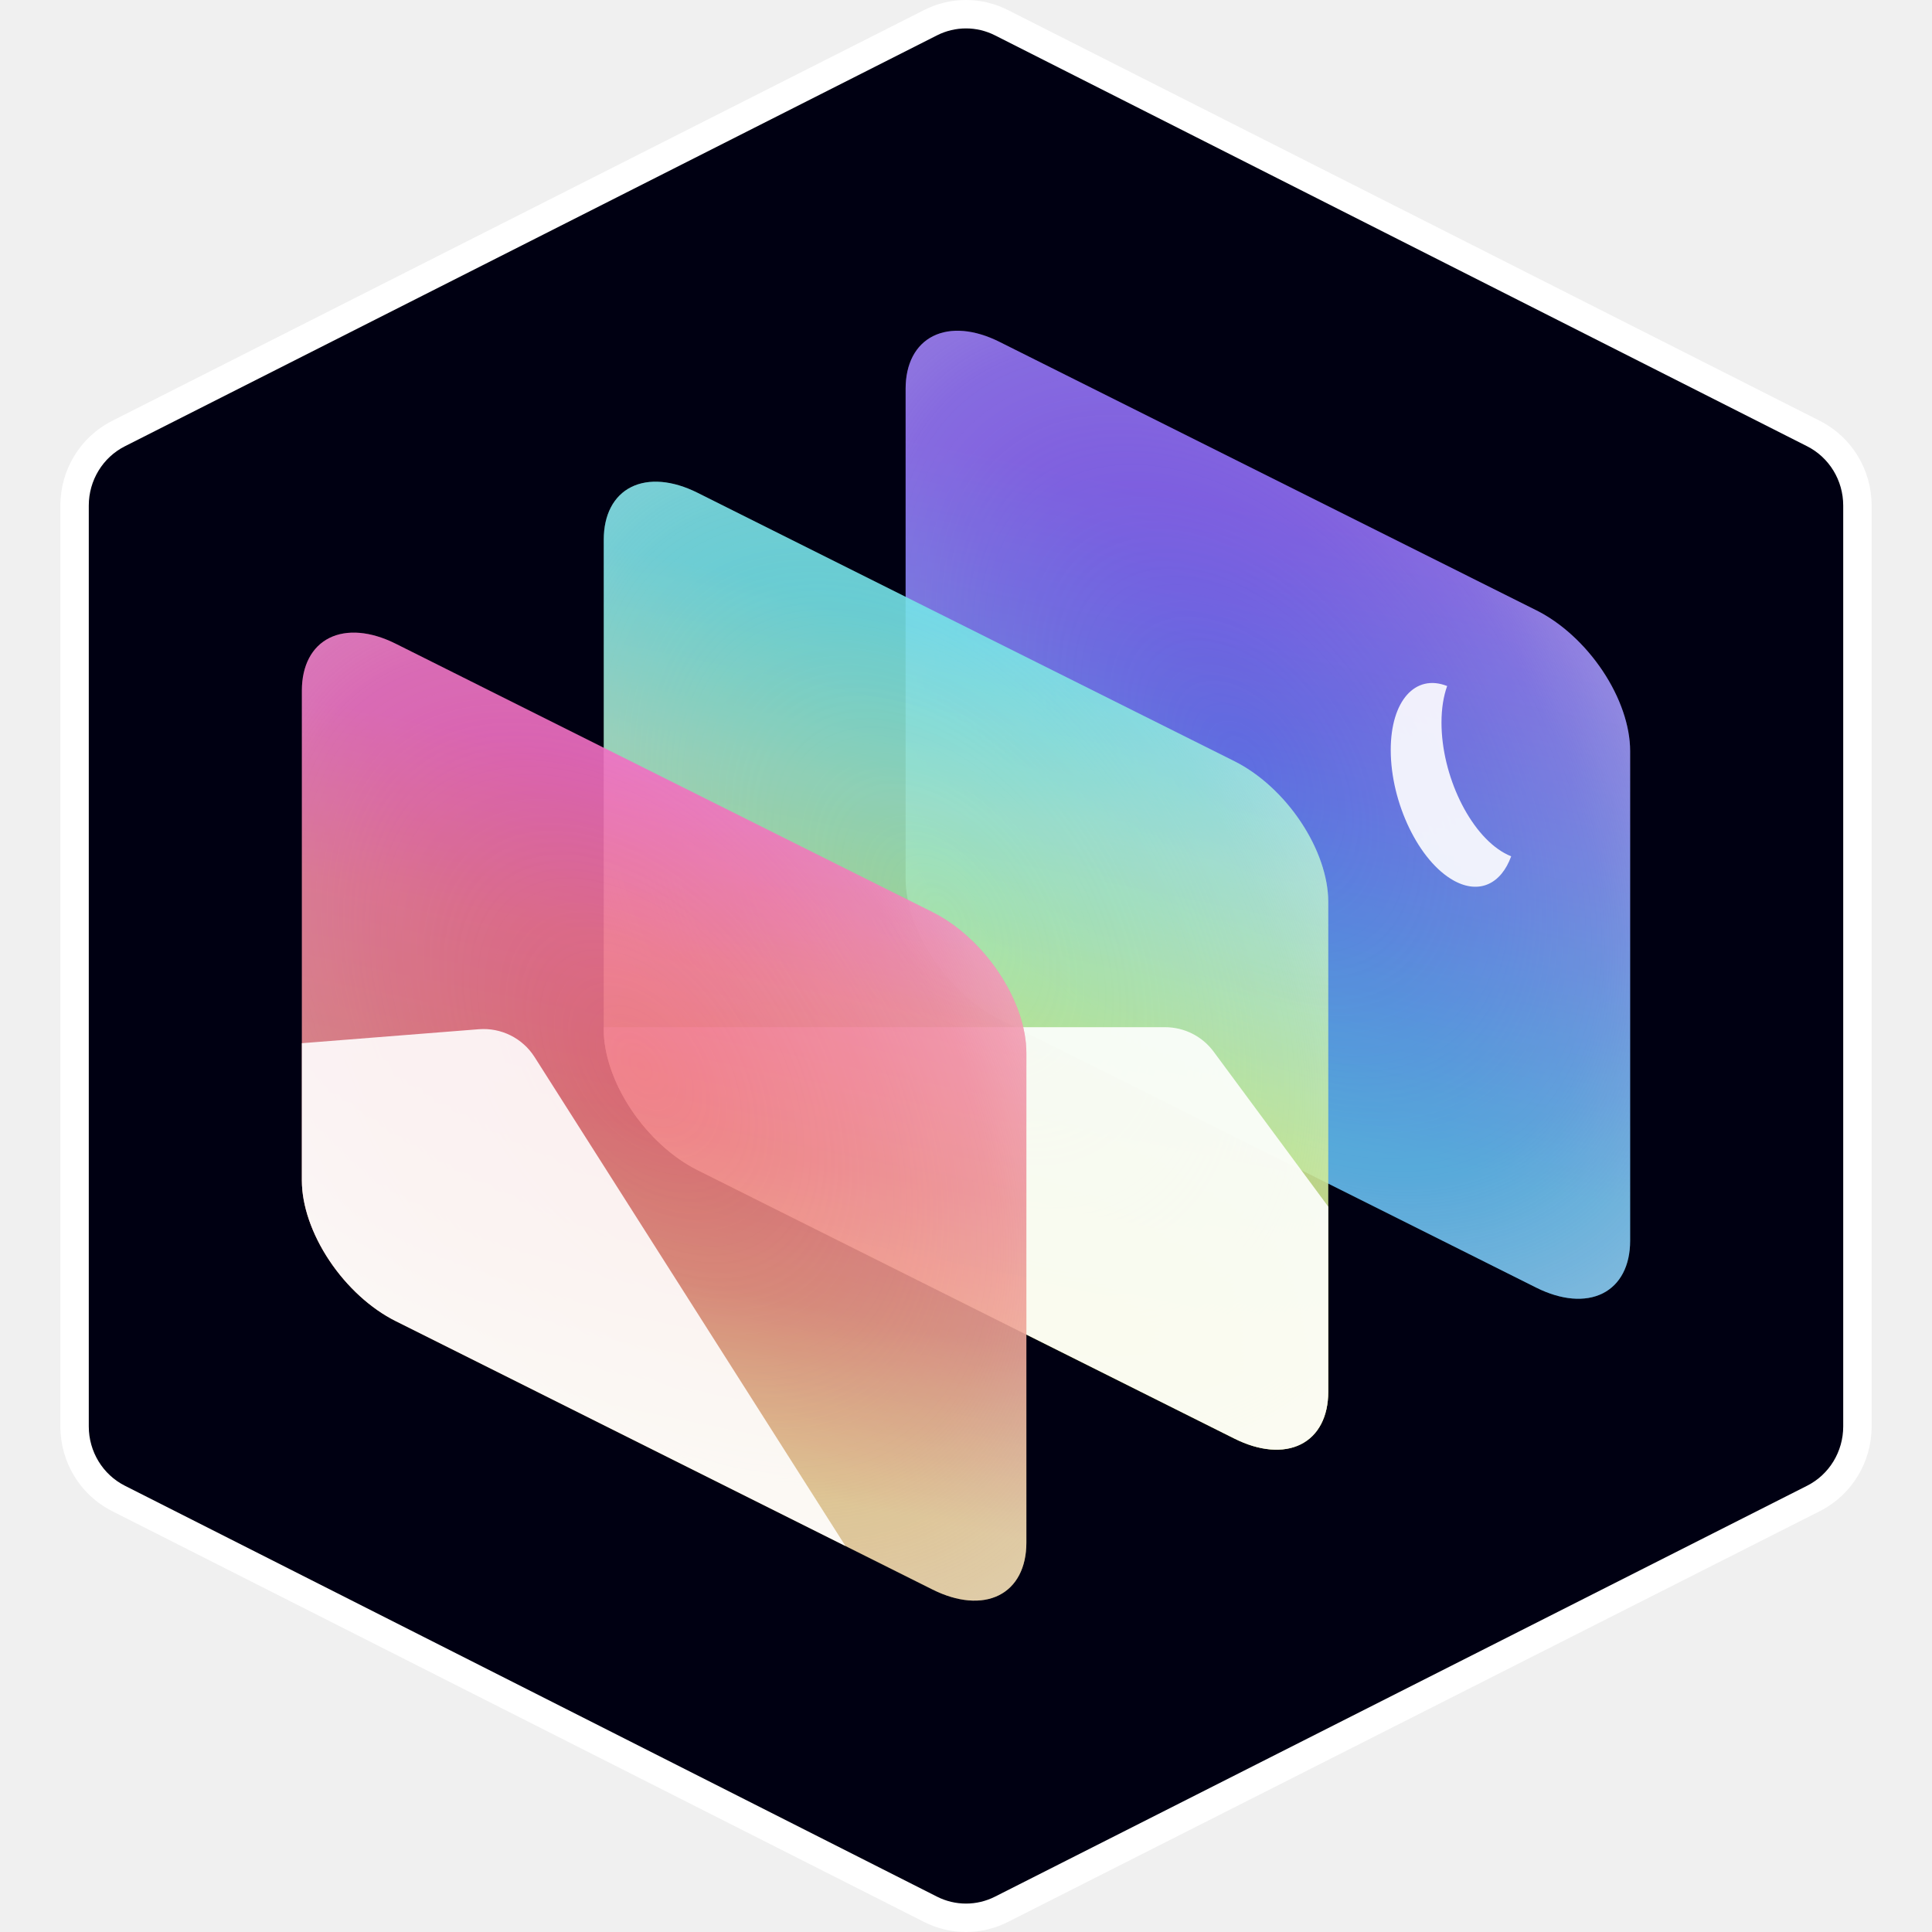
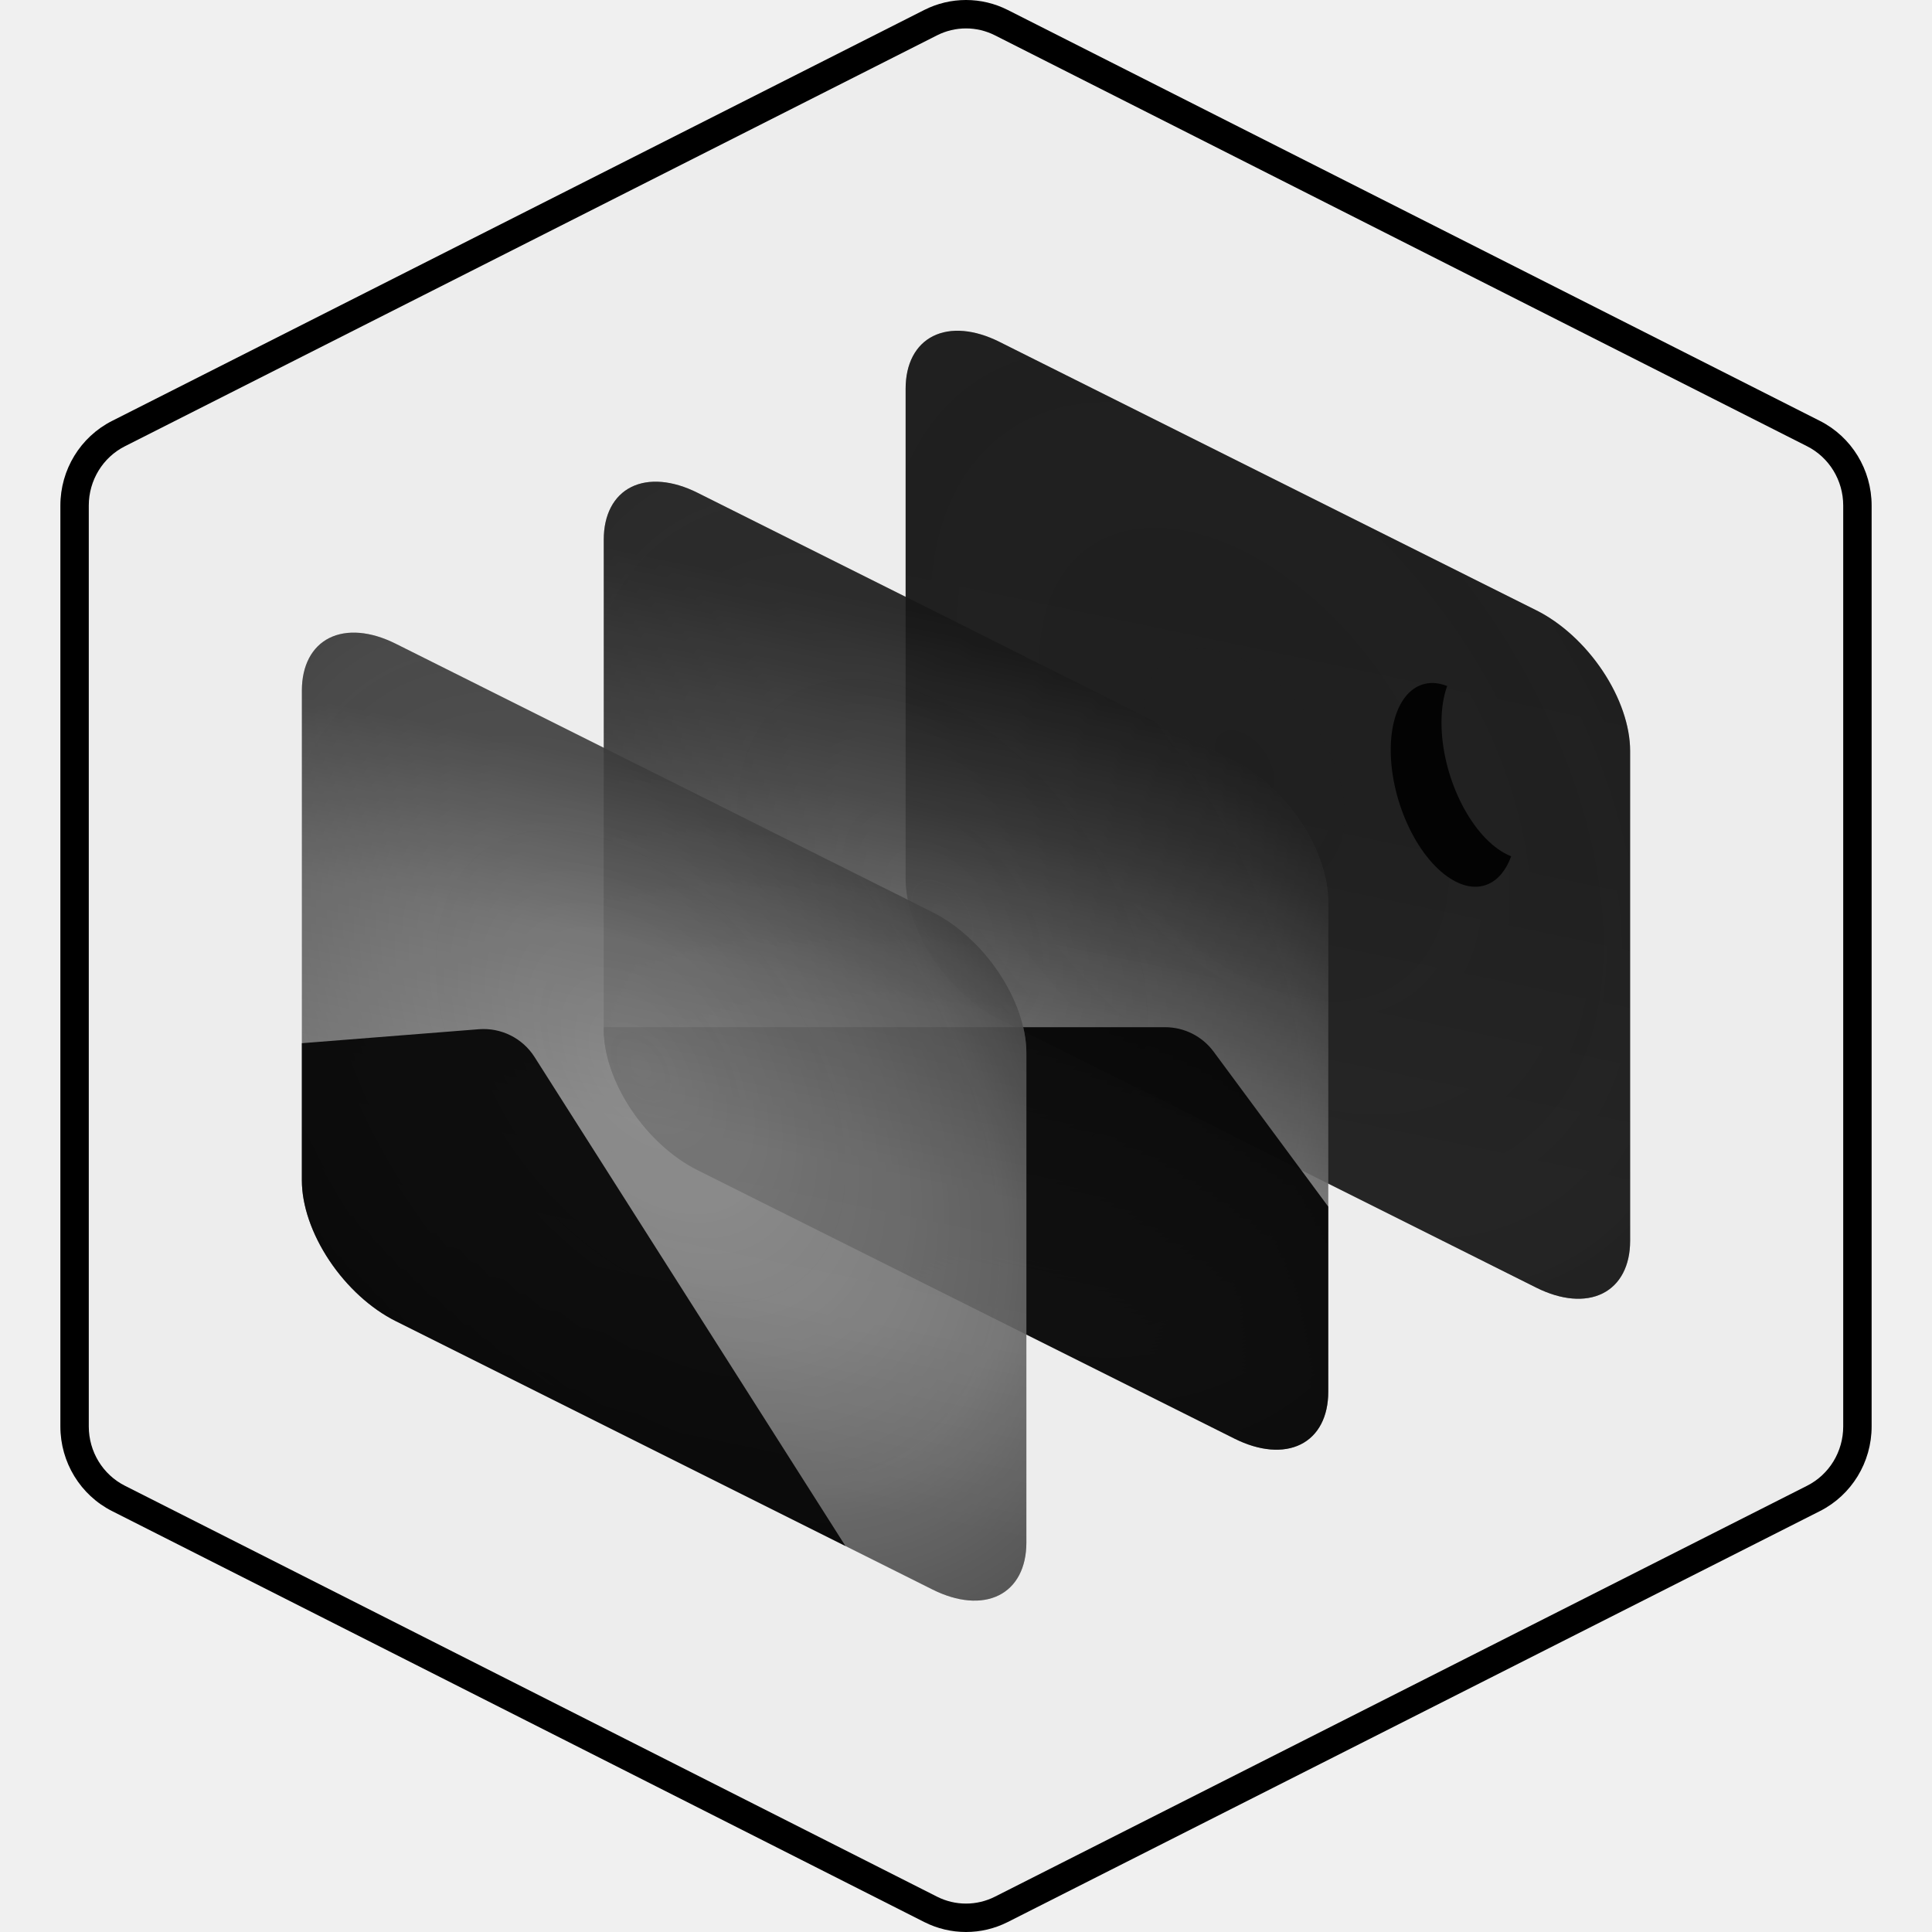
<svg xmlns="http://www.w3.org/2000/svg" xmlns:xlink="http://www.w3.org/1999/xlink" width="512px" height="512px" viewBox="0 0 512 512" version="1.1">
  <defs>
    <linearGradient x1="56.985%" y1="20.121%" x2="47.315%" y2="82.198%" id="linearGradient-1">
-       <stop stop-color="#7E56F7" offset="0%" />
-       <stop stop-color="#677CF6" offset="44.525%" />
-       <stop stop-color="#3DB0F0" offset="100%" />
+       <stop stop-color="#080808" offset="0%" />
+       <stop stop-color="#090909" offset="44.525%" />
+       <stop stop-color="#0f0f0f" offset="100%" />
    </linearGradient>
    <radialGradient cx="46.76%" cy="44.849%" fx="46.76%" fy="44.849%" r="67.249%" gradientTransform="translate(0.467598,0.448487),scale(1,0.748441),rotate(-35.9126),scale(1,1.616335),translate(-0.467598,-0.448487)" id="radialGradient-2">
-       <stop stop-color="#D2D3E0" stop-opacity="0" offset="0%" />
-       <stop stop-color="#E2E3EC" stop-opacity="0.245" offset="42.689%" />
-       <stop stop-color="#E7E7EF" stop-opacity="0.362" offset="58.698%" />
-       <stop stop-color="#FFFFFF" offset="100%" />
+       <stop stop-color="#1f1f1f" stop-opacity="0" offset="0%" />
+       <stop stop-color="#131313" stop-opacity="0.245" offset="42.689%" />
+       <stop stop-color="#101010" stop-opacity="0.362" offset="58.698%" />
+       <stop stop-color="#000000" offset="100%" />
    </radialGradient>
    <path d="M160.516,16 C160.516,9.413 163.134,4.405 167.793,2.076 C172.452,-0.253 178.771,0.289 185.36,3.584 C220.655,21.225 292.377,57.103 327.672,74.745 C334.263,78.039 340.581,83.813 345.24,90.8 C349.9,97.787 352.516,105.413 352.516,112 L352.516,241.834 C352.516,248.421 349.9,253.43 345.24,255.759 C340.581,258.088 334.263,257.546 327.672,254.252 C292.377,236.61 220.655,200.733 185.36,183.09 C178.771,179.797 172.452,174.021 167.793,167.035 C163.134,160.048 160.516,152.423 160.516,145.836 L160.516,16 Z" id="path-3" />
    <linearGradient x1="56.604%" y1="15.538%" x2="45.881%" y2="85.313%" id="linearGradient-4">
-       <stop stop-color="#5EE2E7" offset="0%" />
-       <stop stop-color="#99E7C4" offset="27.398%" />
-       <stop stop-color="#E6ED43" offset="100%" />
+       <stop stop-color="#181818" offset="0%" />
+       <stop stop-color="#3b3b3b" offset="27.398%" />
+       <stop stop-color="#bcbcbc" offset="100%" />
    </linearGradient>
    <path d="M80.516,56 C80.516,49.413 83.134,44.405 87.793,42.076 C92.452,39.747 98.771,40.289 105.36,43.584 C140.655,61.225 212.377,97.103 247.672,114.745 C254.263,118.039 260.581,123.813 265.24,130.8 C269.9,137.787 272.516,145.413 272.516,152 L272.516,281.834 C272.516,288.421 269.9,293.43 265.24,295.759 C260.581,298.088 254.263,297.546 247.672,294.252 C212.377,276.61 140.655,240.733 105.36,223.09 C98.771,219.797 92.452,214.021 87.793,207.035 C83.134,200.048 80.516,192.423 80.516,185.836 L80.516,56 Z" id="path-5" />
    <linearGradient x1="56.604%" y1="15.538%" x2="45.881%" y2="85.313%" id="linearGradient-6">
-       <stop stop-color="#F458BA" offset="0%" />
-       <stop stop-color="#F46E8F" offset="25.7%" />
-       <stop stop-color="#EE767A" offset="51.518%" />
-       <stop stop-color="#EF8F78" offset="72.483%" />
-       <stop stop-color="#FAD58A" offset="100%" />
+       <stop stop-color="#454545" offset="0%" />
+       <stop stop-color="#707070" offset="25.7%" />
+       <stop stop-color="#858585" offset="51.518%" />
+       <stop stop-color="#878787" offset="72.483%" />
+       <stop stop-color="#757575" offset="100%" />
    </linearGradient>
    <path d="M0.516,96 C0.516,89.413 3.134,84.405 7.793,82.076 C12.452,79.747 18.771,80.289 25.36,83.584 C60.655,101.225 132.377,137.103 167.672,154.745 C174.263,158.039 180.581,163.813 185.24,170.8 C189.9,177.787 192.516,185.413 192.516,192 L192.516,321.834 C192.516,328.421 189.9,333.43 185.24,335.759 C180.581,338.088 174.263,337.546 167.672,334.252 C132.377,316.61 60.655,280.733 25.36,263.09 C18.771,259.797 12.452,254.021 7.793,247.035 C3.134,240.048 0.516,232.423 0.516,225.836 L0.516,96 Z" id="path-7" />
  </defs>
  <g id="icon_sticker" stroke="none" stroke-width="1" fill="none" fill-rule="evenodd">
    <g id="icon" transform="translate(15.48387, 0)">
-       <path d="M251.593,2.648 C244.62,-0.883 236.413,-0.883 229.439,2.648 C190.131,22.537 57.383,89.705 14.208,111.549 C5.817,115.796 0.516,124.475 0.516,133.968 C0.516,182.966 0.516,329.034 0.516,378.031 C0.516,387.525 5.817,396.204 14.208,400.45 C57.383,422.296 190.131,489.465 229.439,509.354 C236.413,512.882 244.62,512.882 251.593,509.354 C290.901,489.465 423.651,422.296 466.825,400.45 C475.216,396.204 480.516,387.525 480.516,378.031 C480.516,329.034 480.516,182.966 480.516,133.968 C480.516,124.475 475.216,115.796 466.825,111.549 C423.651,89.705 290.901,22.537 251.593,2.648 Z" id="hexagon_outline" fill="#FFFFFF" />
-       <path d="M232.839,9.365 L17.607,118.268 C14.681,119.748 12.296,122.005 10.641,124.716 C8.974,127.445 8.045,130.636 8.045,133.968 L8.045,378.031 C8.045,381.364 8.974,384.555 10.641,387.285 C12.296,389.995 14.681,392.252 17.607,393.732 L232.838,502.636 C237.672,505.081 243.36,505.081 248.193,502.636 L463.426,393.732 C466.352,392.252 468.736,389.995 470.391,387.285 C472.058,384.555 472.987,381.364 472.987,378.031 L472.987,133.968 C472.987,130.636 472.058,127.445 470.391,124.716 C468.736,122.005 466.351,119.748 463.425,118.267 L248.193,9.366 C243.36,6.918 237.672,6.919 232.839,9.365 Z" id="hexagon" fill="#000012" />
+       <path d="M251.593,2.648 C244.62,-0.883 236.413,-0.883 229.439,2.648 C190.131,22.537 57.383,89.705 14.208,111.549 C5.817,115.796 0.516,124.475 0.516,133.968 C0.516,182.966 0.516,329.034 0.516,378.031 C0.516,387.525 5.817,396.204 14.208,400.45 C57.383,422.296 190.131,489.465 229.439,509.354 C236.413,512.882 244.62,512.882 251.593,509.354 C290.901,489.465 423.651,422.296 466.825,400.45 C475.216,396.204 480.516,387.525 480.516,378.031 C480.516,329.034 480.516,182.966 480.516,133.968 C480.516,124.475 475.216,115.796 466.825,111.549 C423.651,89.705 290.901,22.537 251.593,2.648 Z" id="hexagon_outline" fill="#000000" />
+       <path d="M232.839,9.365 L17.607,118.268 C14.681,119.748 12.296,122.005 10.641,124.716 C8.974,127.445 8.045,130.636 8.045,133.968 L8.045,378.031 C8.045,381.364 8.974,384.555 10.641,387.285 C12.296,389.995 14.681,392.252 17.607,393.732 L232.838,502.636 C237.672,505.081 243.36,505.081 248.193,502.636 L463.426,393.732 C466.352,392.252 468.736,389.995 470.391,387.285 C472.058,384.555 472.987,381.364 472.987,378.031 L472.987,133.968 C472.987,130.636 472.058,127.445 470.391,124.716 C468.736,122.005 466.351,119.748 463.425,118.267 L248.193,9.366 C243.36,6.918 237.672,6.919 232.839,9.365 Z" id="hexagon" fill="#ededed" />
      <g id="root" transform="translate(64, 87)">
        <g id="frame_back" opacity="0.9">
          <use fill="url(#linearGradient-1)" xlink:href="#path-3" />
          <use fill-opacity="0.6" fill="url(#radialGradient-2)" xlink:href="#path-3" />
        </g>
-         <g id="pic/moon" transform="translate(289.0751, 94)" fill="#FFFFFF" opacity="0.897">
+         <g id="pic/moon" transform="translate(289.0751, 94)" fill="#000000" opacity="0.897">
          <path d="M1.75859327e-13,17.768 C1.75859327e-13,4.66 6.551,-2.507 14.954,0.804 C13.989,3.477 13.451,6.744 13.451,10.499 C13.451,24.508 20.932,39.997 30.16,45.096 C30.753,45.423 31.339,45.7 31.916,45.927 C29.282,53.227 23.463,56.097 16.709,52.365 C7.481,47.267 1.75859327e-13,31.777 1.75859327e-13,17.768 Z" id="moon" />
        </g>
        <g id="frame_mid" opacity="0.9">
          <use fill="url(#linearGradient-4)" xlink:href="#path-5" />
          <use fill-opacity="0.6" fill="url(#radialGradient-2)" xlink:href="#path-5" />
        </g>
-         <path d="M229.28,185.217 C234.354,185.217 239.128,187.623 242.145,191.703 L272.516,232.773 L272.516,281.834 C272.516,288.421 269.9,293.43 265.24,295.759 C260.581,298.088 254.263,297.546 247.672,294.252 C212.377,276.61 140.655,240.733 105.36,223.09 C98.771,219.797 92.452,214.021 87.793,207.035 C83.134,200.048 80.516,192.423 80.516,185.836 L80.516,185.217 L229.28,185.217 Z" id="picture_mid" fill="#FFFFFF" opacity="0.897" />
+         <path d="M229.28,185.217 C234.354,185.217 239.128,187.623 242.145,191.703 L272.516,232.773 L272.516,281.834 C272.516,288.421 269.9,293.43 265.24,295.759 C260.581,298.088 254.263,297.546 247.672,294.252 C212.377,276.61 140.655,240.733 105.36,223.09 C98.771,219.797 92.452,214.021 87.793,207.035 C83.134,200.048 80.516,192.423 80.516,185.836 L80.516,185.217 L229.28,185.217 Z" id="picture_mid" fill="#000000" opacity="0.897" />
        <g id="frame_front" opacity="0.9">
          <use fill="url(#linearGradient-6)" xlink:href="#path-7" />
          <use fill-opacity="0.6" fill="url(#radialGradient-2)" xlink:href="#path-7" />
        </g>
-         <path d="M25.36,263.09 C18.771,259.797 12.452,254.021 7.793,247.035 C3.134,240.048 0.516,232.423 0.516,225.836 L0.516,189.459 L47.42,185.757 C53.324,185.291 59.003,188.125 62.181,193.123 L144.564,322.699 C106.862,303.847 54.064,277.438 25.36,263.09 Z" id="picture_front" fill="#FFFFFF" opacity="0.897" />
+         <path d="M25.36,263.09 C18.771,259.797 12.452,254.021 7.793,247.035 C3.134,240.048 0.516,232.423 0.516,225.836 L0.516,189.459 L47.42,185.757 C53.324,185.291 59.003,188.125 62.181,193.123 L144.564,322.699 C106.862,303.847 54.064,277.438 25.36,263.09 Z" id="picture_front" fill="#000000" opacity="0.897" />
      </g>
    </g>
  </g>
</svg>
